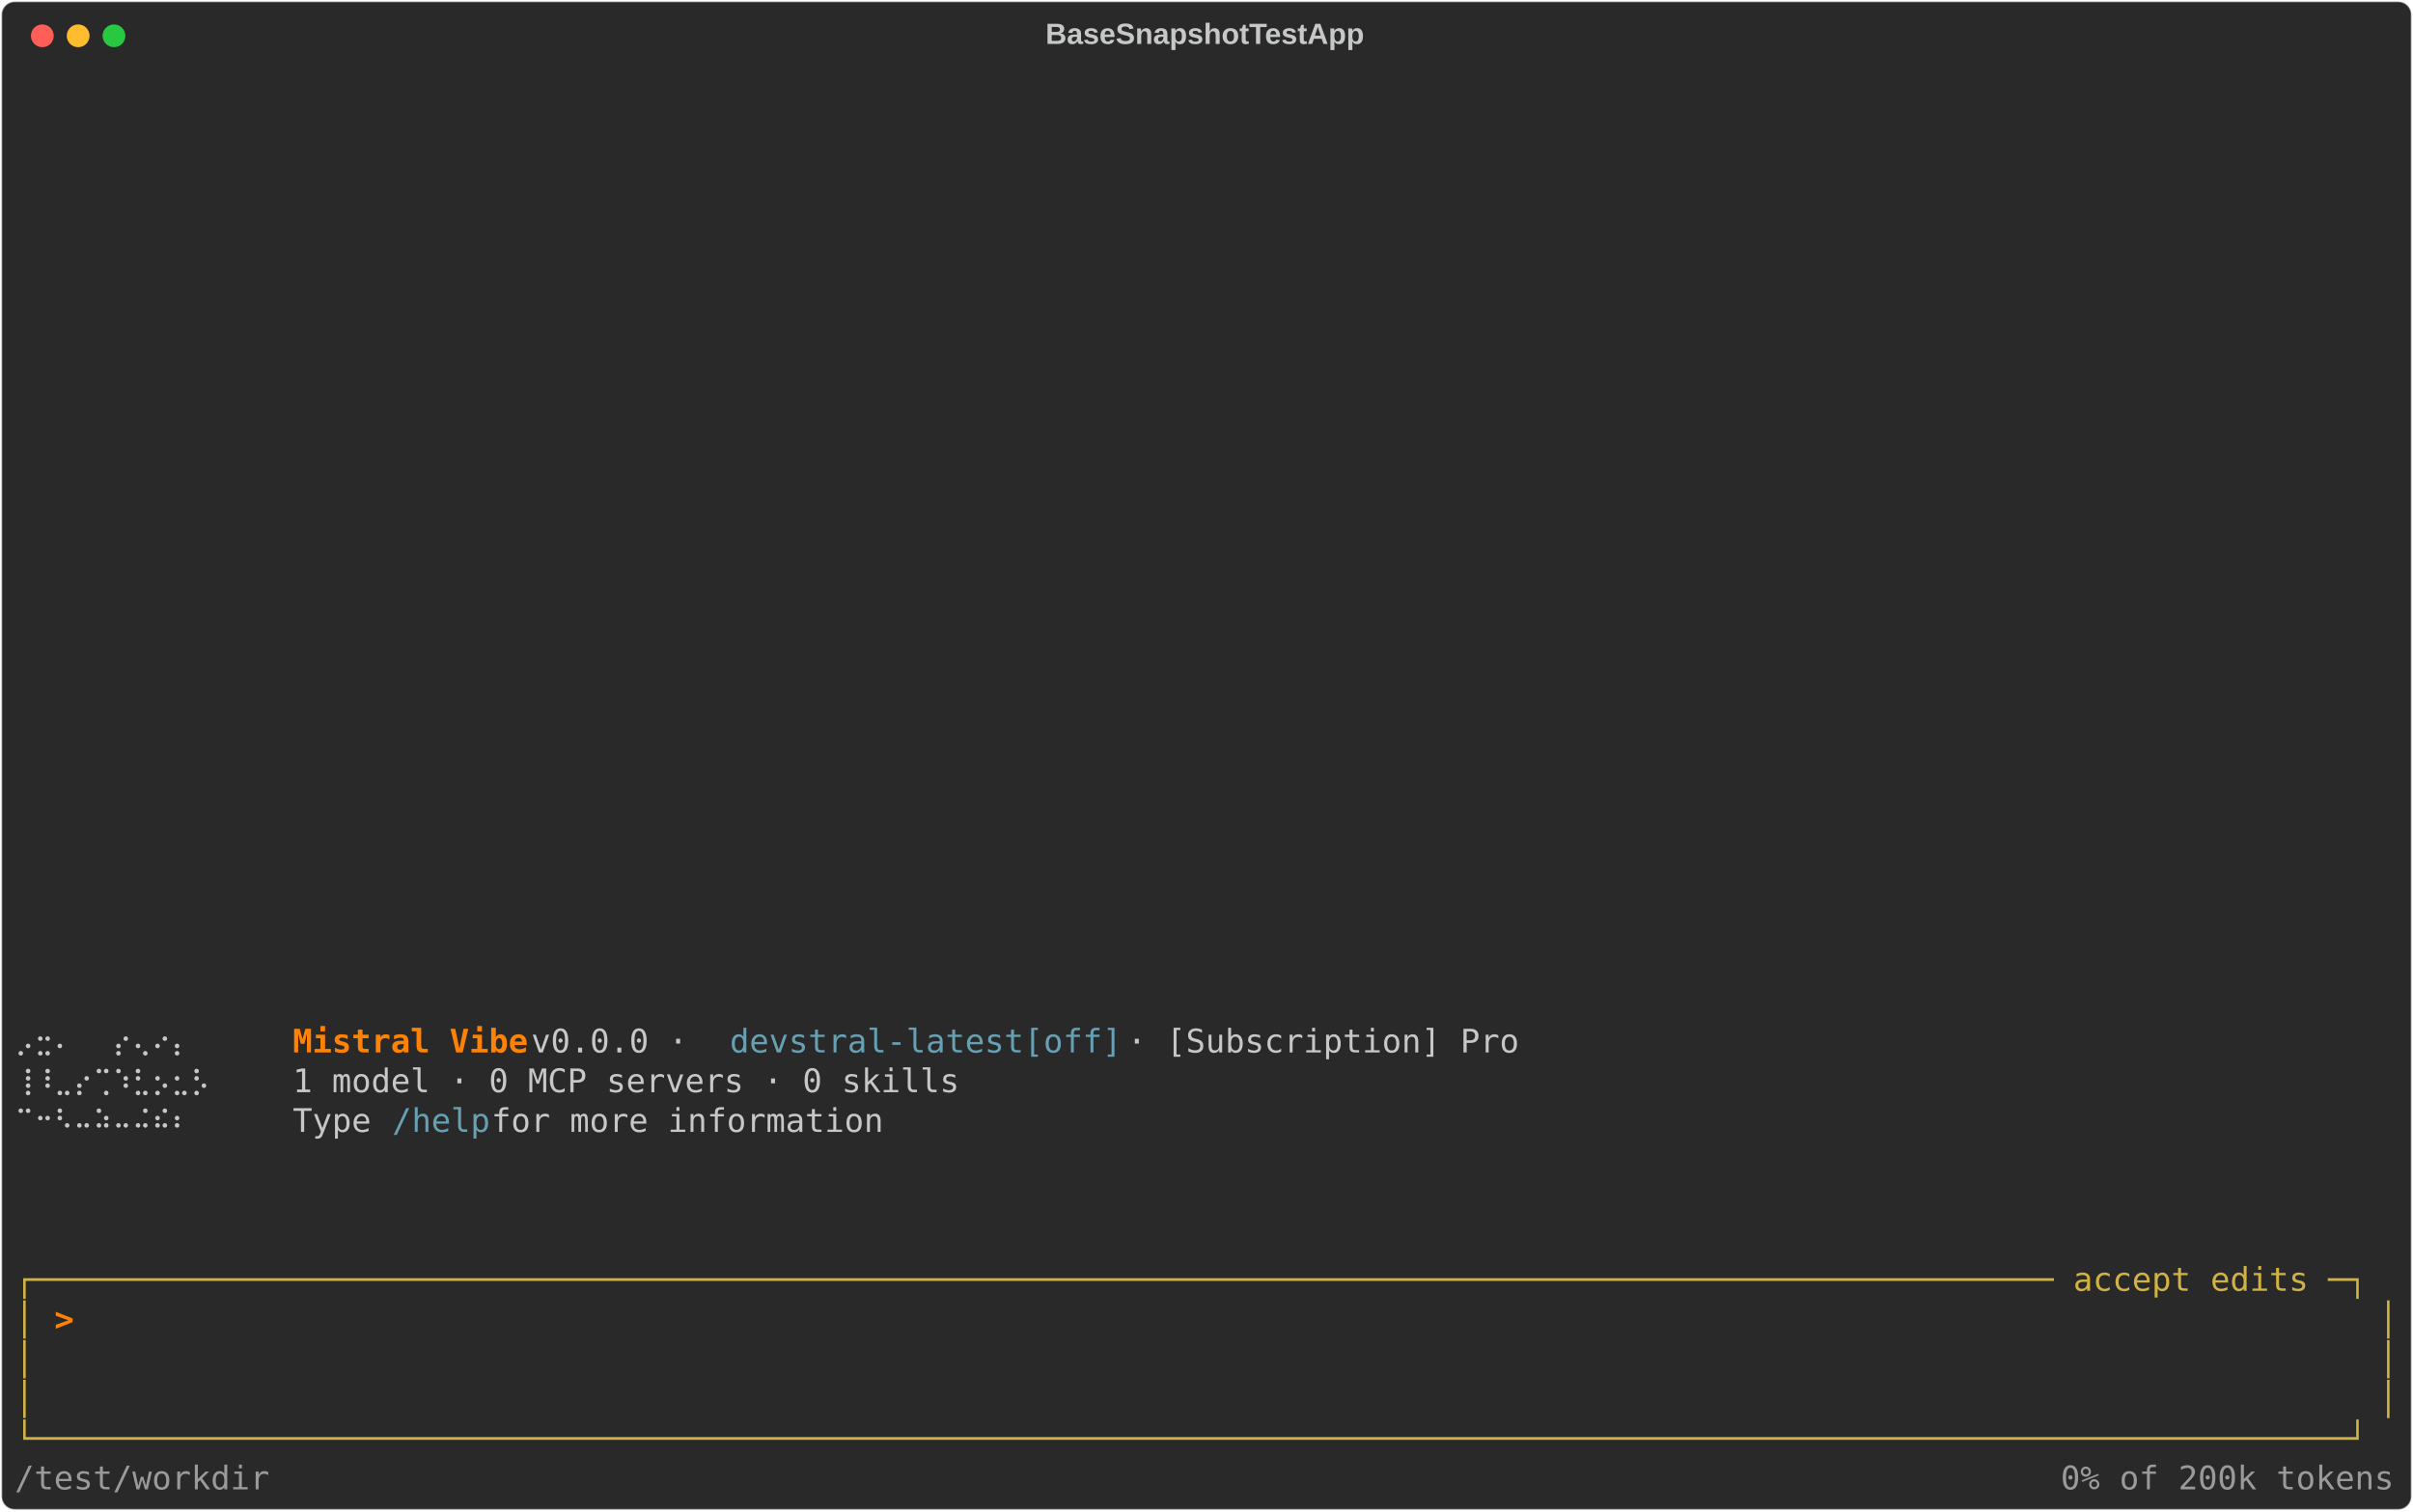
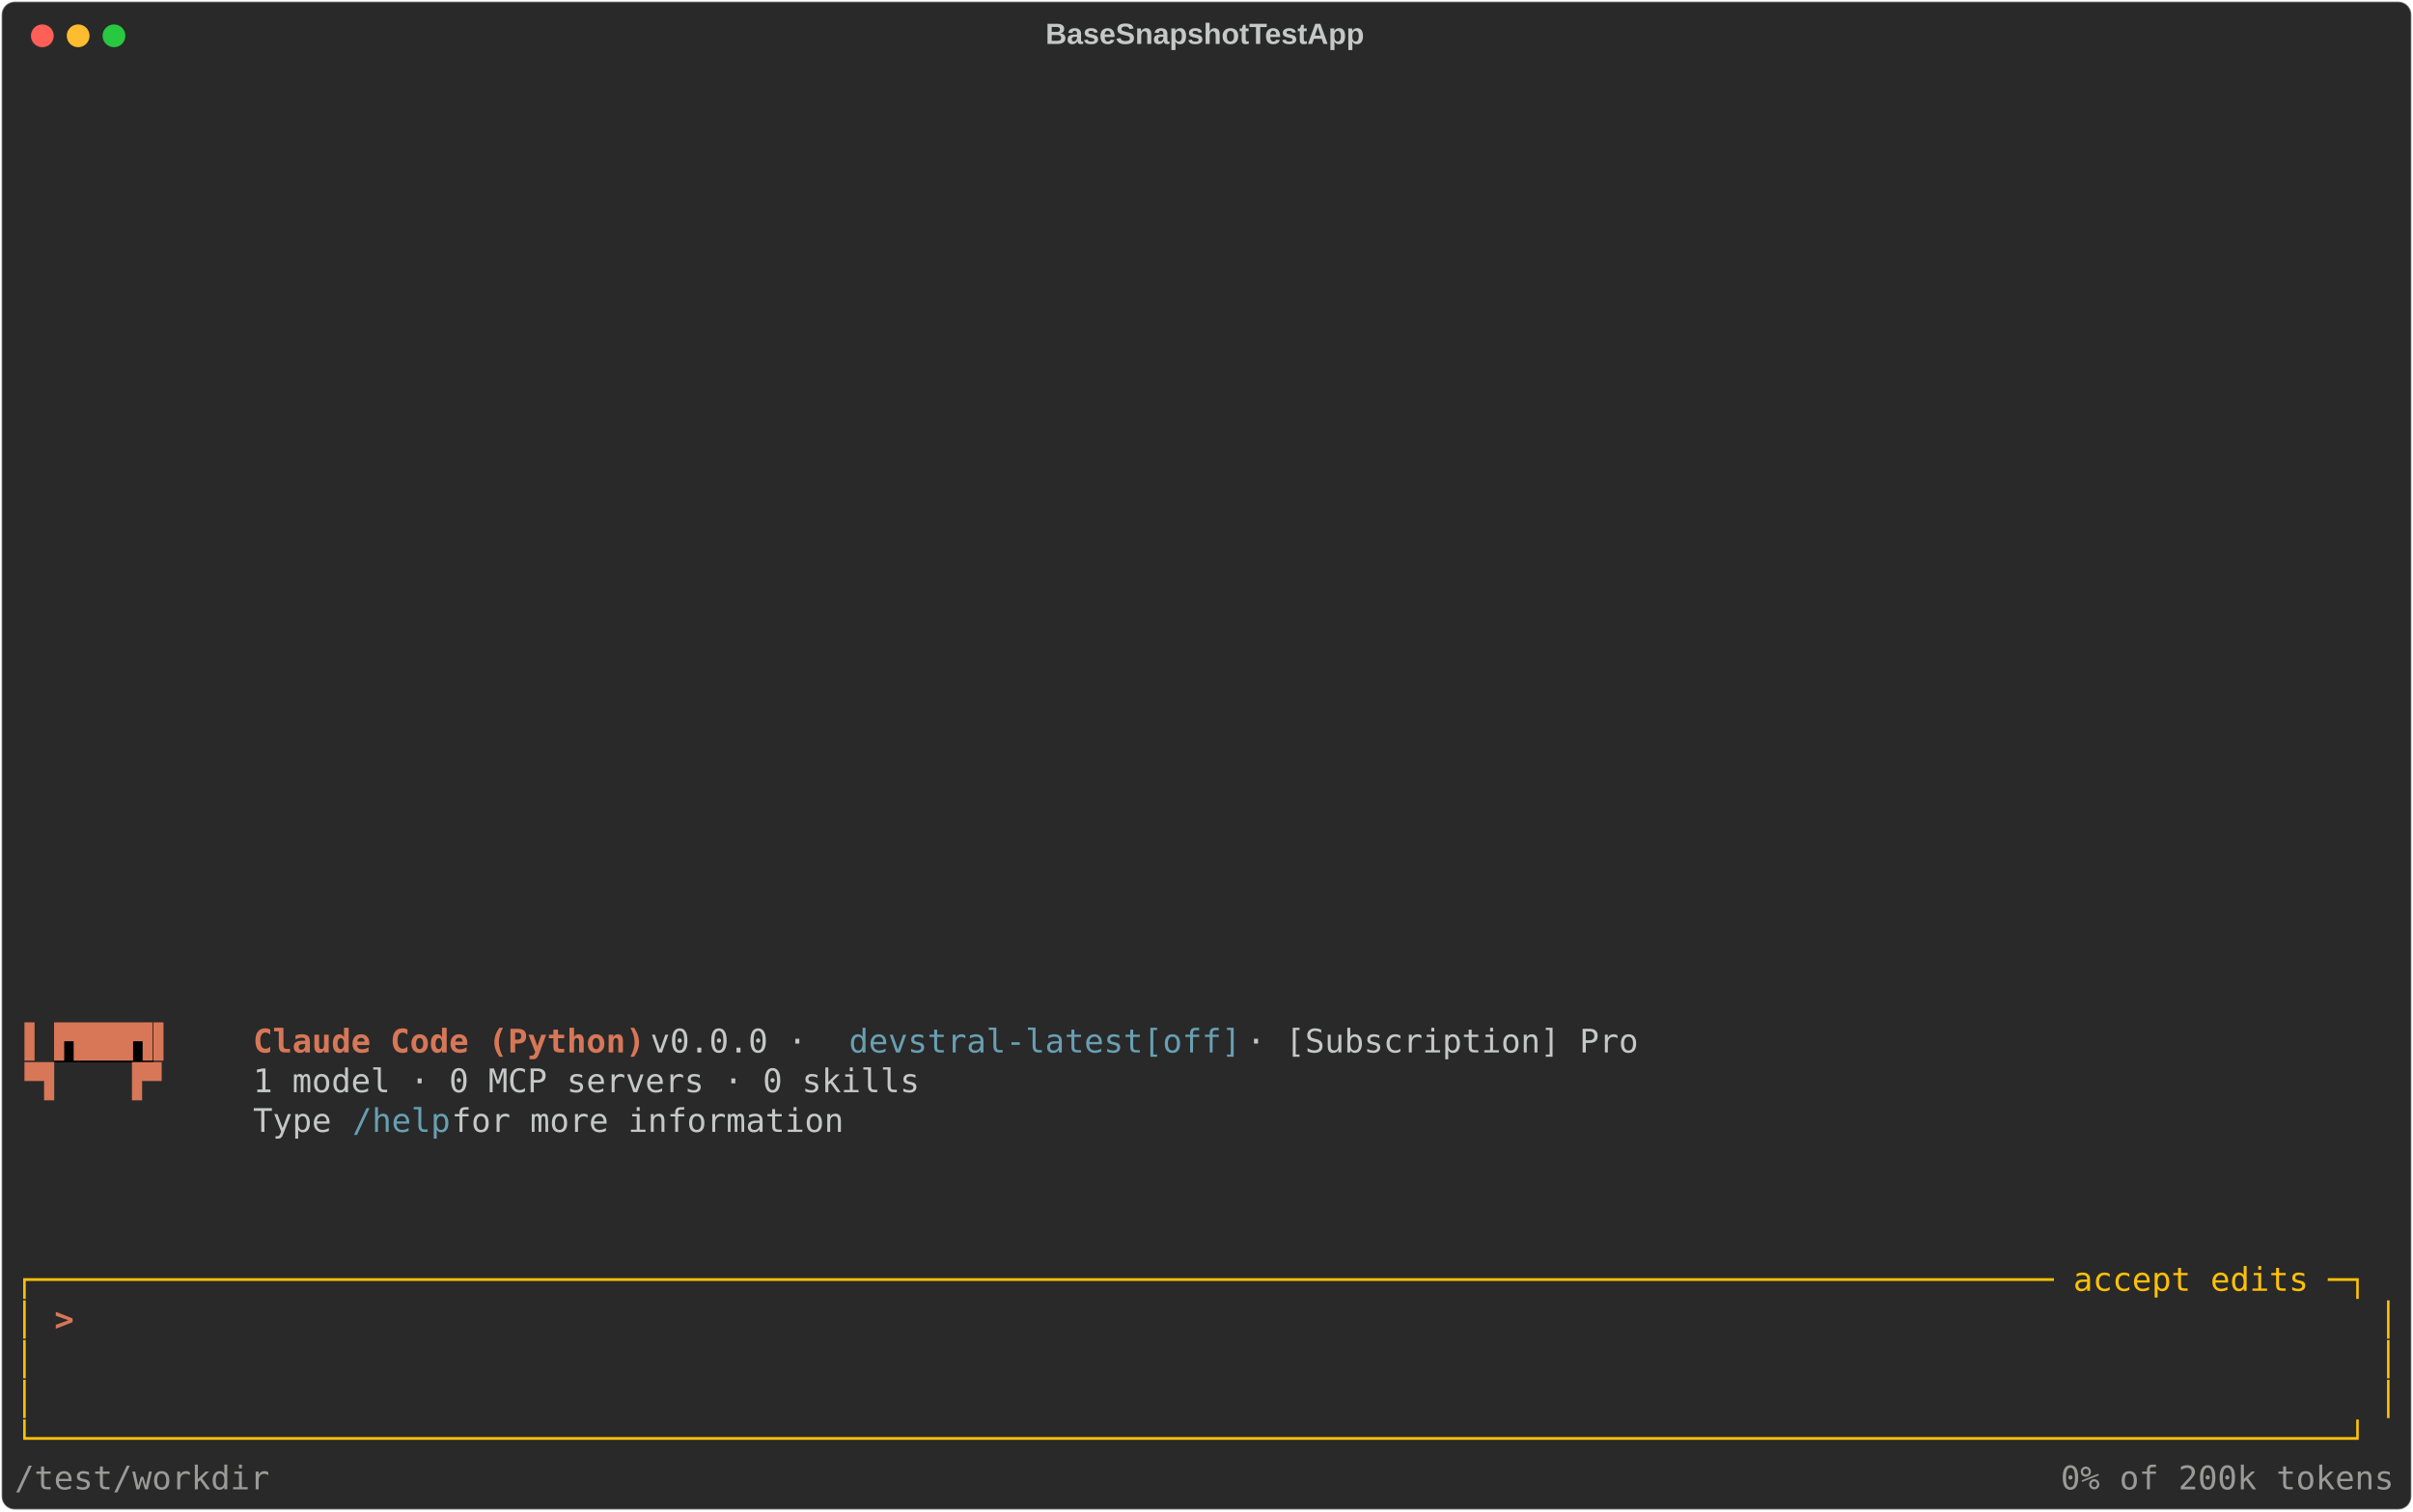
<svg xmlns="http://www.w3.org/2000/svg" class="rich-terminal" viewBox="0 0 1482 928.4">
  <style>

    @font-face {
        font-family: "Fira Code";
        src: local("FiraCode-Regular"),
                url("https://cdnjs.cloudflare.com/ajax/libs/firacode/6.2.0/woff2/FiraCode-Regular.woff2") format("woff2"),
                url("https://cdnjs.cloudflare.com/ajax/libs/firacode/6.2.0/woff/FiraCode-Regular.woff") format("woff");
        font-style: normal;
        font-weight: 400;
    }
    @font-face {
        font-family: "Fira Code";
        src: local("FiraCode-Bold"),
                url("https://cdnjs.cloudflare.com/ajax/libs/firacode/6.2.0/woff2/FiraCode-Bold.woff2") format("woff2"),
                url("https://cdnjs.cloudflare.com/ajax/libs/firacode/6.2.0/woff/FiraCode-Bold.woff") format("woff");
        font-style: bold;
        font-weight: 700;
    }

    .terminal-matrix {
        font-family: Fira Code, monospace;
        font-size: 20px;
        line-height: 24.4px;
        font-variant-east-asian: full-width;
    }

    .terminal-title {
        font-size: 18px;
        font-weight: bold;
        font-family: arial;
    }

    .terminal-r1 { fill: #c5c8c6 }
- .terminal-r2 { fill: #ff8205;font-weight: bold }
- .terminal-r3 { fill: #68a0b3 }
- .terminal-r4 { fill: #d0b344 }
- .terminal-r5 { fill: #9a9b99 }
+ .terminal-r2 { fill: #d77757 }
+ .terminal-r3 { fill: #d77757;font-weight: bold }
+ .terminal-r4 { fill: #68a0b3 }
+ .terminal-r5 { fill: #ffc107 }
+ .terminal-r6 { fill: #9a9b99 }
    </style>
  <defs>
    <clipPath id="terminal-clip-terminal">
      <rect x="0" y="0" width="1463.0" height="877.4" />
    </clipPath>
    <clipPath id="terminal-line-0">
      <rect x="0" y="1.5" width="1464" height="24.65" />
    </clipPath>
    <clipPath id="terminal-line-1">
      <rect x="0" y="25.9" width="1464" height="24.65" />
    </clipPath>
    <clipPath id="terminal-line-2">
      <rect x="0" y="50.3" width="1464" height="24.65" />
    </clipPath>
    <clipPath id="terminal-line-3">
      <rect x="0" y="74.7" width="1464" height="24.65" />
    </clipPath>
    <clipPath id="terminal-line-4">
      <rect x="0" y="99.1" width="1464" height="24.65" />
    </clipPath>
    <clipPath id="terminal-line-5">
      <rect x="0" y="123.5" width="1464" height="24.65" />
    </clipPath>
    <clipPath id="terminal-line-6">
      <rect x="0" y="147.9" width="1464" height="24.65" />
    </clipPath>
    <clipPath id="terminal-line-7">
      <rect x="0" y="172.3" width="1464" height="24.65" />
    </clipPath>
    <clipPath id="terminal-line-8">
      <rect x="0" y="196.7" width="1464" height="24.65" />
    </clipPath>
    <clipPath id="terminal-line-9">
      <rect x="0" y="221.1" width="1464" height="24.65" />
    </clipPath>
    <clipPath id="terminal-line-10">
      <rect x="0" y="245.5" width="1464" height="24.65" />
    </clipPath>
    <clipPath id="terminal-line-11">
      <rect x="0" y="269.9" width="1464" height="24.65" />
    </clipPath>
    <clipPath id="terminal-line-12">
      <rect x="0" y="294.3" width="1464" height="24.65" />
    </clipPath>
    <clipPath id="terminal-line-13">
      <rect x="0" y="318.7" width="1464" height="24.65" />
    </clipPath>
    <clipPath id="terminal-line-14">
      <rect x="0" y="343.1" width="1464" height="24.65" />
    </clipPath>
    <clipPath id="terminal-line-15">
      <rect x="0" y="367.5" width="1464" height="24.65" />
    </clipPath>
    <clipPath id="terminal-line-16">
      <rect x="0" y="391.9" width="1464" height="24.65" />
    </clipPath>
    <clipPath id="terminal-line-17">
      <rect x="0" y="416.3" width="1464" height="24.65" />
    </clipPath>
    <clipPath id="terminal-line-18">
      <rect x="0" y="440.7" width="1464" height="24.65" />
    </clipPath>
    <clipPath id="terminal-line-19">
      <rect x="0" y="465.1" width="1464" height="24.65" />
    </clipPath>
    <clipPath id="terminal-line-20">
      <rect x="0" y="489.5" width="1464" height="24.65" />
    </clipPath>
    <clipPath id="terminal-line-21">
      <rect x="0" y="513.9" width="1464" height="24.65" />
    </clipPath>
    <clipPath id="terminal-line-22">
      <rect x="0" y="538.3" width="1464" height="24.65" />
    </clipPath>
    <clipPath id="terminal-line-23">
      <rect x="0" y="562.7" width="1464" height="24.65" />
    </clipPath>
    <clipPath id="terminal-line-24">
      <rect x="0" y="587.1" width="1464" height="24.65" />
    </clipPath>
    <clipPath id="terminal-line-25">
      <rect x="0" y="611.5" width="1464" height="24.65" />
    </clipPath>
    <clipPath id="terminal-line-26">
      <rect x="0" y="635.9" width="1464" height="24.65" />
    </clipPath>
    <clipPath id="terminal-line-27">
      <rect x="0" y="660.3" width="1464" height="24.65" />
    </clipPath>
    <clipPath id="terminal-line-28">
      <rect x="0" y="684.7" width="1464" height="24.65" />
    </clipPath>
    <clipPath id="terminal-line-29">
      <rect x="0" y="709.1" width="1464" height="24.65" />
    </clipPath>
    <clipPath id="terminal-line-30">
      <rect x="0" y="733.5" width="1464" height="24.65" />
    </clipPath>
    <clipPath id="terminal-line-31">
      <rect x="0" y="757.9" width="1464" height="24.65" />
    </clipPath>
    <clipPath id="terminal-line-32">
      <rect x="0" y="782.3" width="1464" height="24.65" />
    </clipPath>
    <clipPath id="terminal-line-33">
      <rect x="0" y="806.7" width="1464" height="24.65" />
    </clipPath>
    <clipPath id="terminal-line-34">
      <rect x="0" y="831.1" width="1464" height="24.65" />
    </clipPath>
  </defs>
  <rect fill="#292929" stroke="rgba(255,255,255,0.35)" stroke-width="1" x="1" y="1" width="1480" height="926.4" rx="8" />
  <text class="terminal-title" fill="#c5c8c6" text-anchor="middle" x="740" y="27">BaseSnapshotTestApp</text>
  <g transform="translate(26,22)">
    <circle cx="0" cy="0" r="7" fill="#ff5f57" />
    <circle cx="22" cy="0" r="7" fill="#febc2e" />
    <circle cx="44" cy="0" r="7" fill="#28c840" />
  </g>
  <g transform="translate(9, 41)" clip-path="url(#terminal-clip-terminal)">
+     <rect fill="#000000" x="24.4" y="587.1" width="61" height="24.65" shape-rendering="crispEdges" />
    <g class="terminal-matrix">
      <text class="terminal-r1" x="1464" y="20" textLength="12.2" clip-path="url(#terminal-line-0)">
</text>
      <text class="terminal-r1" x="1464" y="44.4" textLength="12.2" clip-path="url(#terminal-line-1)">
</text>
      <text class="terminal-r1" x="1464" y="68.8" textLength="12.2" clip-path="url(#terminal-line-2)">
</text>
      <text class="terminal-r1" x="1464" y="93.2" textLength="12.2" clip-path="url(#terminal-line-3)">
</text>
      <text class="terminal-r1" x="1464" y="117.6" textLength="12.2" clip-path="url(#terminal-line-4)">
</text>
      <text class="terminal-r1" x="1464" y="142" textLength="12.2" clip-path="url(#terminal-line-5)">
</text>
      <text class="terminal-r1" x="1464" y="166.4" textLength="12.2" clip-path="url(#terminal-line-6)">
</text>
      <text class="terminal-r1" x="1464" y="190.8" textLength="12.2" clip-path="url(#terminal-line-7)">
</text>
      <text class="terminal-r1" x="1464" y="215.2" textLength="12.2" clip-path="url(#terminal-line-8)">
</text>
      <text class="terminal-r1" x="1464" y="239.6" textLength="12.2" clip-path="url(#terminal-line-9)">
</text>
      <text class="terminal-r1" x="1464" y="264" textLength="12.2" clip-path="url(#terminal-line-10)">
</text>
      <text class="terminal-r1" x="1464" y="288.4" textLength="12.2" clip-path="url(#terminal-line-11)">
</text>
      <text class="terminal-r1" x="1464" y="312.8" textLength="12.2" clip-path="url(#terminal-line-12)">
</text>
      <text class="terminal-r1" x="1464" y="337.2" textLength="12.2" clip-path="url(#terminal-line-13)">
</text>
      <text class="terminal-r1" x="1464" y="361.6" textLength="12.2" clip-path="url(#terminal-line-14)">
</text>
      <text class="terminal-r1" x="1464" y="386" textLength="12.2" clip-path="url(#terminal-line-15)">
</text>
      <text class="terminal-r1" x="1464" y="410.4" textLength="12.2" clip-path="url(#terminal-line-16)">
</text>
      <text class="terminal-r1" x="1464" y="434.8" textLength="12.2" clip-path="url(#terminal-line-17)">
</text>
      <text class="terminal-r1" x="1464" y="459.2" textLength="12.2" clip-path="url(#terminal-line-18)">
</text>
      <text class="terminal-r1" x="1464" y="483.6" textLength="12.2" clip-path="url(#terminal-line-19)">
</text>
      <text class="terminal-r1" x="1464" y="508" textLength="12.2" clip-path="url(#terminal-line-20)">
</text>
      <text class="terminal-r1" x="1464" y="532.4" textLength="12.2" clip-path="url(#terminal-line-21)">
</text>
      <text class="terminal-r1" x="1464" y="556.8" textLength="12.2" clip-path="url(#terminal-line-22)">
</text>
      <text class="terminal-r1" x="1464" y="581.2" textLength="12.2" clip-path="url(#terminal-line-23)">
</text>
-       <text class="terminal-r1" x="0" y="605.6" textLength="134.2" clip-path="url(#terminal-line-24)">  ⡠⣒⠄  ⡔⢄⠔⡄</text>
-       <text class="terminal-r2" x="170.8" y="605.6" textLength="146.4" clip-path="url(#terminal-line-24)">Mistral Vibe</text>
-       <text class="terminal-r1" x="317.2" y="605.6" textLength="122" clip-path="url(#terminal-line-24)"> v0.0.0 · </text>
-       <text class="terminal-r3" x="439.2" y="605.6" textLength="244" clip-path="url(#terminal-line-24)">devstral-latest[off]</text>
-       <text class="terminal-r1" x="683.2" y="605.6" textLength="256.2" clip-path="url(#terminal-line-24)"> · [Subscription] Pro</text>
+       <text class="terminal-r2" x="0" y="605.6" textLength="24.4" clip-path="url(#terminal-line-24)"> ▐</text>
+       <text class="terminal-r2" x="24.4" y="605.6" textLength="61" clip-path="url(#terminal-line-24)">▛███▜</text>
+       <text class="terminal-r2" x="85.4" y="605.6" textLength="12.2" clip-path="url(#terminal-line-24)">▌</text>
+       <text class="terminal-r3" x="146.4" y="605.6" textLength="244" clip-path="url(#terminal-line-24)">Claude Code (Python)</text>
+       <text class="terminal-r1" x="390.4" y="605.6" textLength="122" clip-path="url(#terminal-line-24)"> v0.0.0 · </text>
+       <text class="terminal-r4" x="512.4" y="605.6" textLength="244" clip-path="url(#terminal-line-24)">devstral-latest[off]</text>
+       <text class="terminal-r1" x="756.4" y="605.6" textLength="256.2" clip-path="url(#terminal-line-24)"> · [Subscription] Pro</text>
      <text class="terminal-r1" x="1464" y="605.6" textLength="12.2" clip-path="url(#terminal-line-24)">
</text>
-       <text class="terminal-r1" x="0" y="630" textLength="134.2" clip-path="url(#terminal-line-25)"> ⢸⠸⣀⡔⢉⠱⣃⡢⣂⡣</text>
-       <text class="terminal-r1" x="170.8" y="630" textLength="414.8" clip-path="url(#terminal-line-25)">1 model · 0 MCP servers · 0 skills</text>
+       <text class="terminal-r2" x="0" y="630" textLength="97.6" clip-path="url(#terminal-line-25)">▝▜    ▛▘</text>
+       <text class="terminal-r1" x="146.4" y="630" textLength="414.8" clip-path="url(#terminal-line-25)">1 model · 0 MCP servers · 0 skills</text>
      <text class="terminal-r1" x="1464" y="630" textLength="12.2" clip-path="url(#terminal-line-25)">
</text>
-       <text class="terminal-r1" x="0" y="654.4" textLength="134.2" clip-path="url(#terminal-line-26)">  ⠉⠒⠣⠤⠵⠤⠬⠮⠆</text>
-       <text class="terminal-r1" x="170.8" y="654.4" textLength="61" clip-path="url(#terminal-line-26)">Type </text>
-       <text class="terminal-r3" x="231.8" y="654.4" textLength="61" clip-path="url(#terminal-line-26)">/help</text>
-       <text class="terminal-r1" x="292.8" y="654.4" textLength="256.2" clip-path="url(#terminal-line-26)"> for more information</text>
+       <text class="terminal-r1" x="146.4" y="654.4" textLength="61" clip-path="url(#terminal-line-26)">Type </text>
+       <text class="terminal-r4" x="207.4" y="654.4" textLength="61" clip-path="url(#terminal-line-26)">/help</text>
+       <text class="terminal-r1" x="268.4" y="654.4" textLength="256.2" clip-path="url(#terminal-line-26)"> for more information</text>
      <text class="terminal-r1" x="1464" y="654.4" textLength="12.2" clip-path="url(#terminal-line-26)">
</text>
      <text class="terminal-r1" x="1464" y="678.8" textLength="12.2" clip-path="url(#terminal-line-27)">
</text>
      <text class="terminal-r1" x="1464" y="703.2" textLength="12.2" clip-path="url(#terminal-line-28)">
</text>
      <text class="terminal-r1" x="1464" y="727.6" textLength="12.2" clip-path="url(#terminal-line-29)">
</text>
-       <text class="terminal-r4" x="0" y="752" textLength="1464" clip-path="url(#terminal-line-30)">┌─────────────────────────────────────────────────────────────────────────────────────────────────────── accept edits ─┐</text>
+       <text class="terminal-r5" x="0" y="752" textLength="1464" clip-path="url(#terminal-line-30)">┌─────────────────────────────────────────────────────────────────────────────────────────────────────── accept edits ─┐</text>
      <text class="terminal-r1" x="1464" y="752" textLength="12.2" clip-path="url(#terminal-line-30)">
</text>
-       <text class="terminal-r4" x="0" y="776.4" textLength="12.2" clip-path="url(#terminal-line-31)">│</text>
-       <text class="terminal-r2" x="24.4" y="776.4" textLength="12.2" clip-path="url(#terminal-line-31)">&gt;</text>
-       <text class="terminal-r4" x="1451.8" y="776.4" textLength="12.2" clip-path="url(#terminal-line-31)">│</text>
+       <text class="terminal-r5" x="0" y="776.4" textLength="12.2" clip-path="url(#terminal-line-31)">│</text>
+       <text class="terminal-r3" x="24.4" y="776.4" textLength="12.2" clip-path="url(#terminal-line-31)">&gt;</text>
+       <text class="terminal-r5" x="1451.8" y="776.4" textLength="12.2" clip-path="url(#terminal-line-31)">│</text>
      <text class="terminal-r1" x="1464" y="776.4" textLength="12.2" clip-path="url(#terminal-line-31)">
</text>
-       <text class="terminal-r4" x="0" y="800.8" textLength="12.2" clip-path="url(#terminal-line-32)">│</text>
-       <text class="terminal-r4" x="1451.8" y="800.8" textLength="12.2" clip-path="url(#terminal-line-32)">│</text>
+       <text class="terminal-r5" x="0" y="800.8" textLength="12.2" clip-path="url(#terminal-line-32)">│</text>
+       <text class="terminal-r5" x="1451.8" y="800.8" textLength="12.2" clip-path="url(#terminal-line-32)">│</text>
      <text class="terminal-r1" x="1464" y="800.8" textLength="12.2" clip-path="url(#terminal-line-32)">
</text>
-       <text class="terminal-r4" x="0" y="825.2" textLength="12.2" clip-path="url(#terminal-line-33)">│</text>
-       <text class="terminal-r4" x="1451.8" y="825.2" textLength="12.2" clip-path="url(#terminal-line-33)">│</text>
+       <text class="terminal-r5" x="0" y="825.2" textLength="12.2" clip-path="url(#terminal-line-33)">│</text>
+       <text class="terminal-r5" x="1451.8" y="825.2" textLength="12.2" clip-path="url(#terminal-line-33)">│</text>
      <text class="terminal-r1" x="1464" y="825.2" textLength="12.2" clip-path="url(#terminal-line-33)">
</text>
-       <text class="terminal-r4" x="0" y="849.6" textLength="1464" clip-path="url(#terminal-line-34)">└──────────────────────────────────────────────────────────────────────────────────────────────────────────────────────┘</text>
+       <text class="terminal-r5" x="0" y="849.6" textLength="1464" clip-path="url(#terminal-line-34)">└──────────────────────────────────────────────────────────────────────────────────────────────────────────────────────┘</text>
      <text class="terminal-r1" x="1464" y="849.6" textLength="12.2" clip-path="url(#terminal-line-34)">
</text>
-       <text class="terminal-r5" x="0" y="874" textLength="158.6" clip-path="url(#terminal-line-35)">/test/workdir</text>
-       <text class="terminal-r5" x="1256.6" y="874" textLength="207.4" clip-path="url(#terminal-line-35)">0% of 200k tokens</text>
+       <text class="terminal-r6" x="0" y="874" textLength="158.6" clip-path="url(#terminal-line-35)">/test/workdir</text>
+       <text class="terminal-r6" x="1256.6" y="874" textLength="207.4" clip-path="url(#terminal-line-35)">0% of 200k tokens</text>
    </g>
  </g>
</svg>
